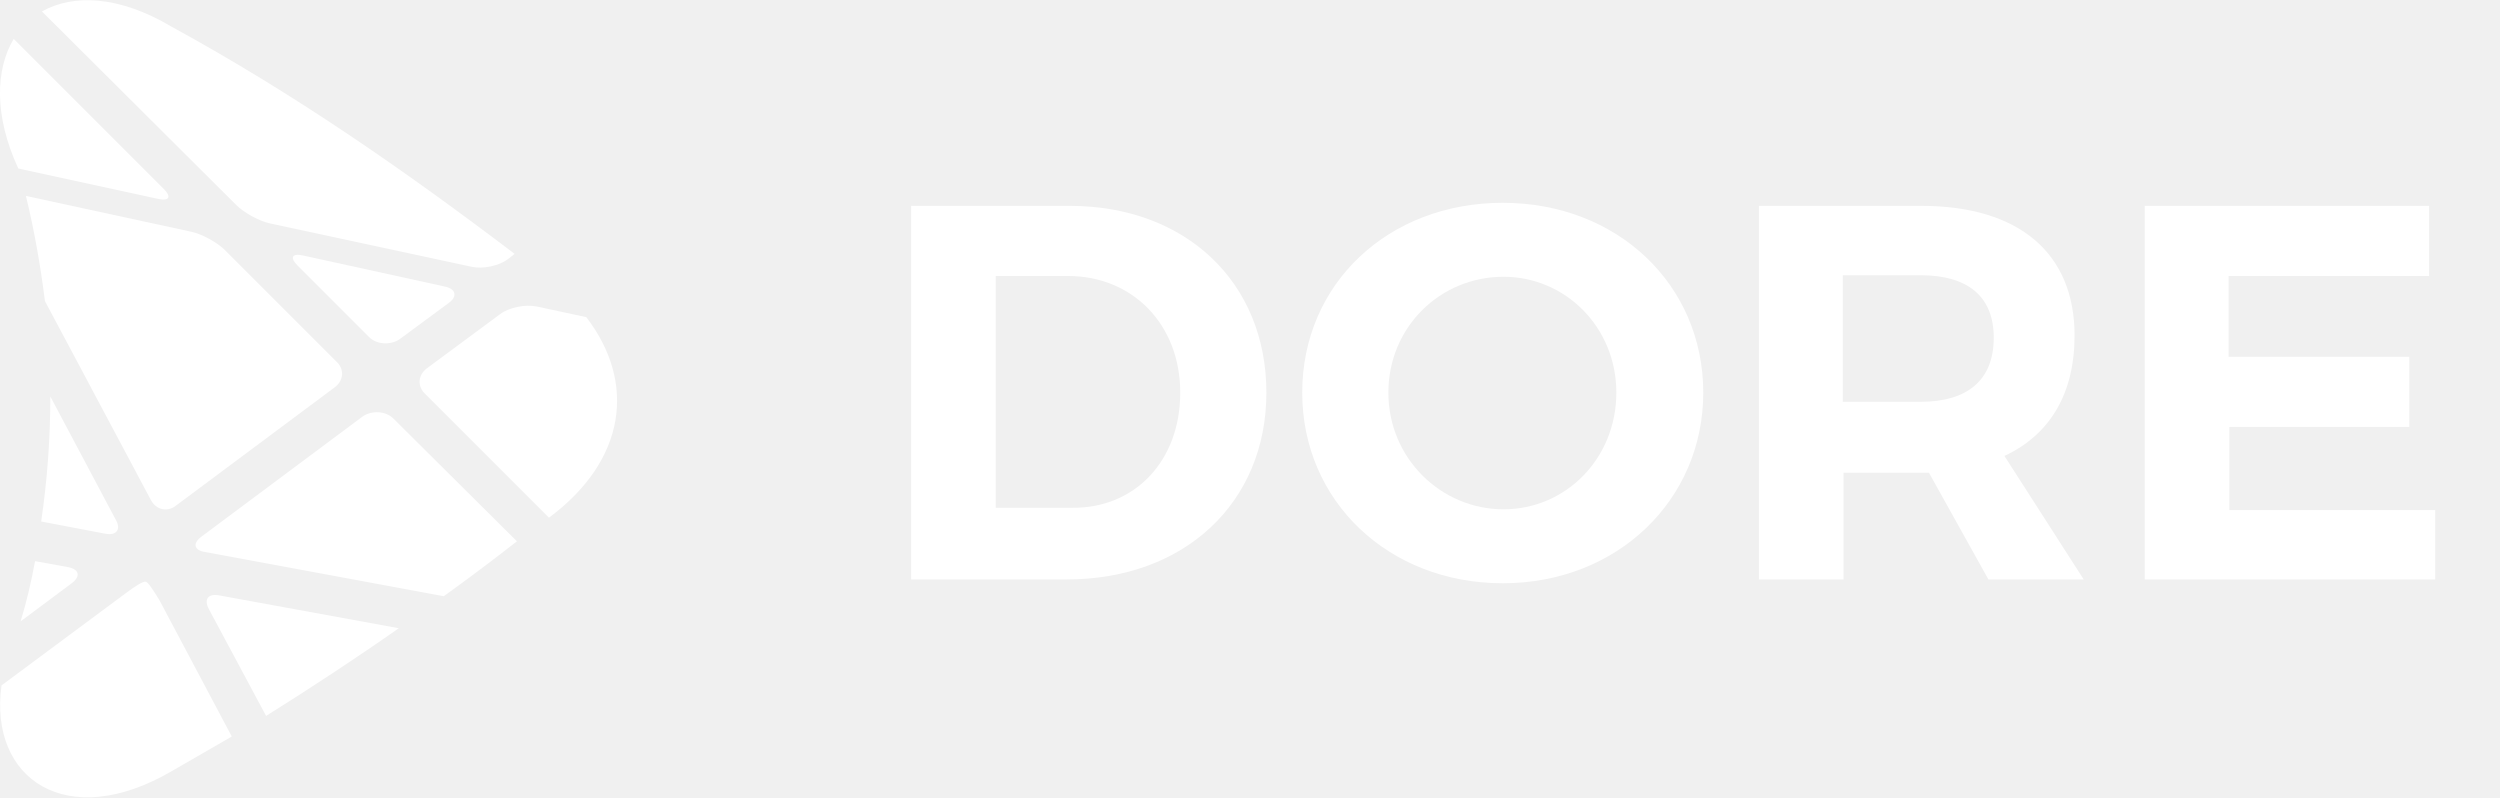
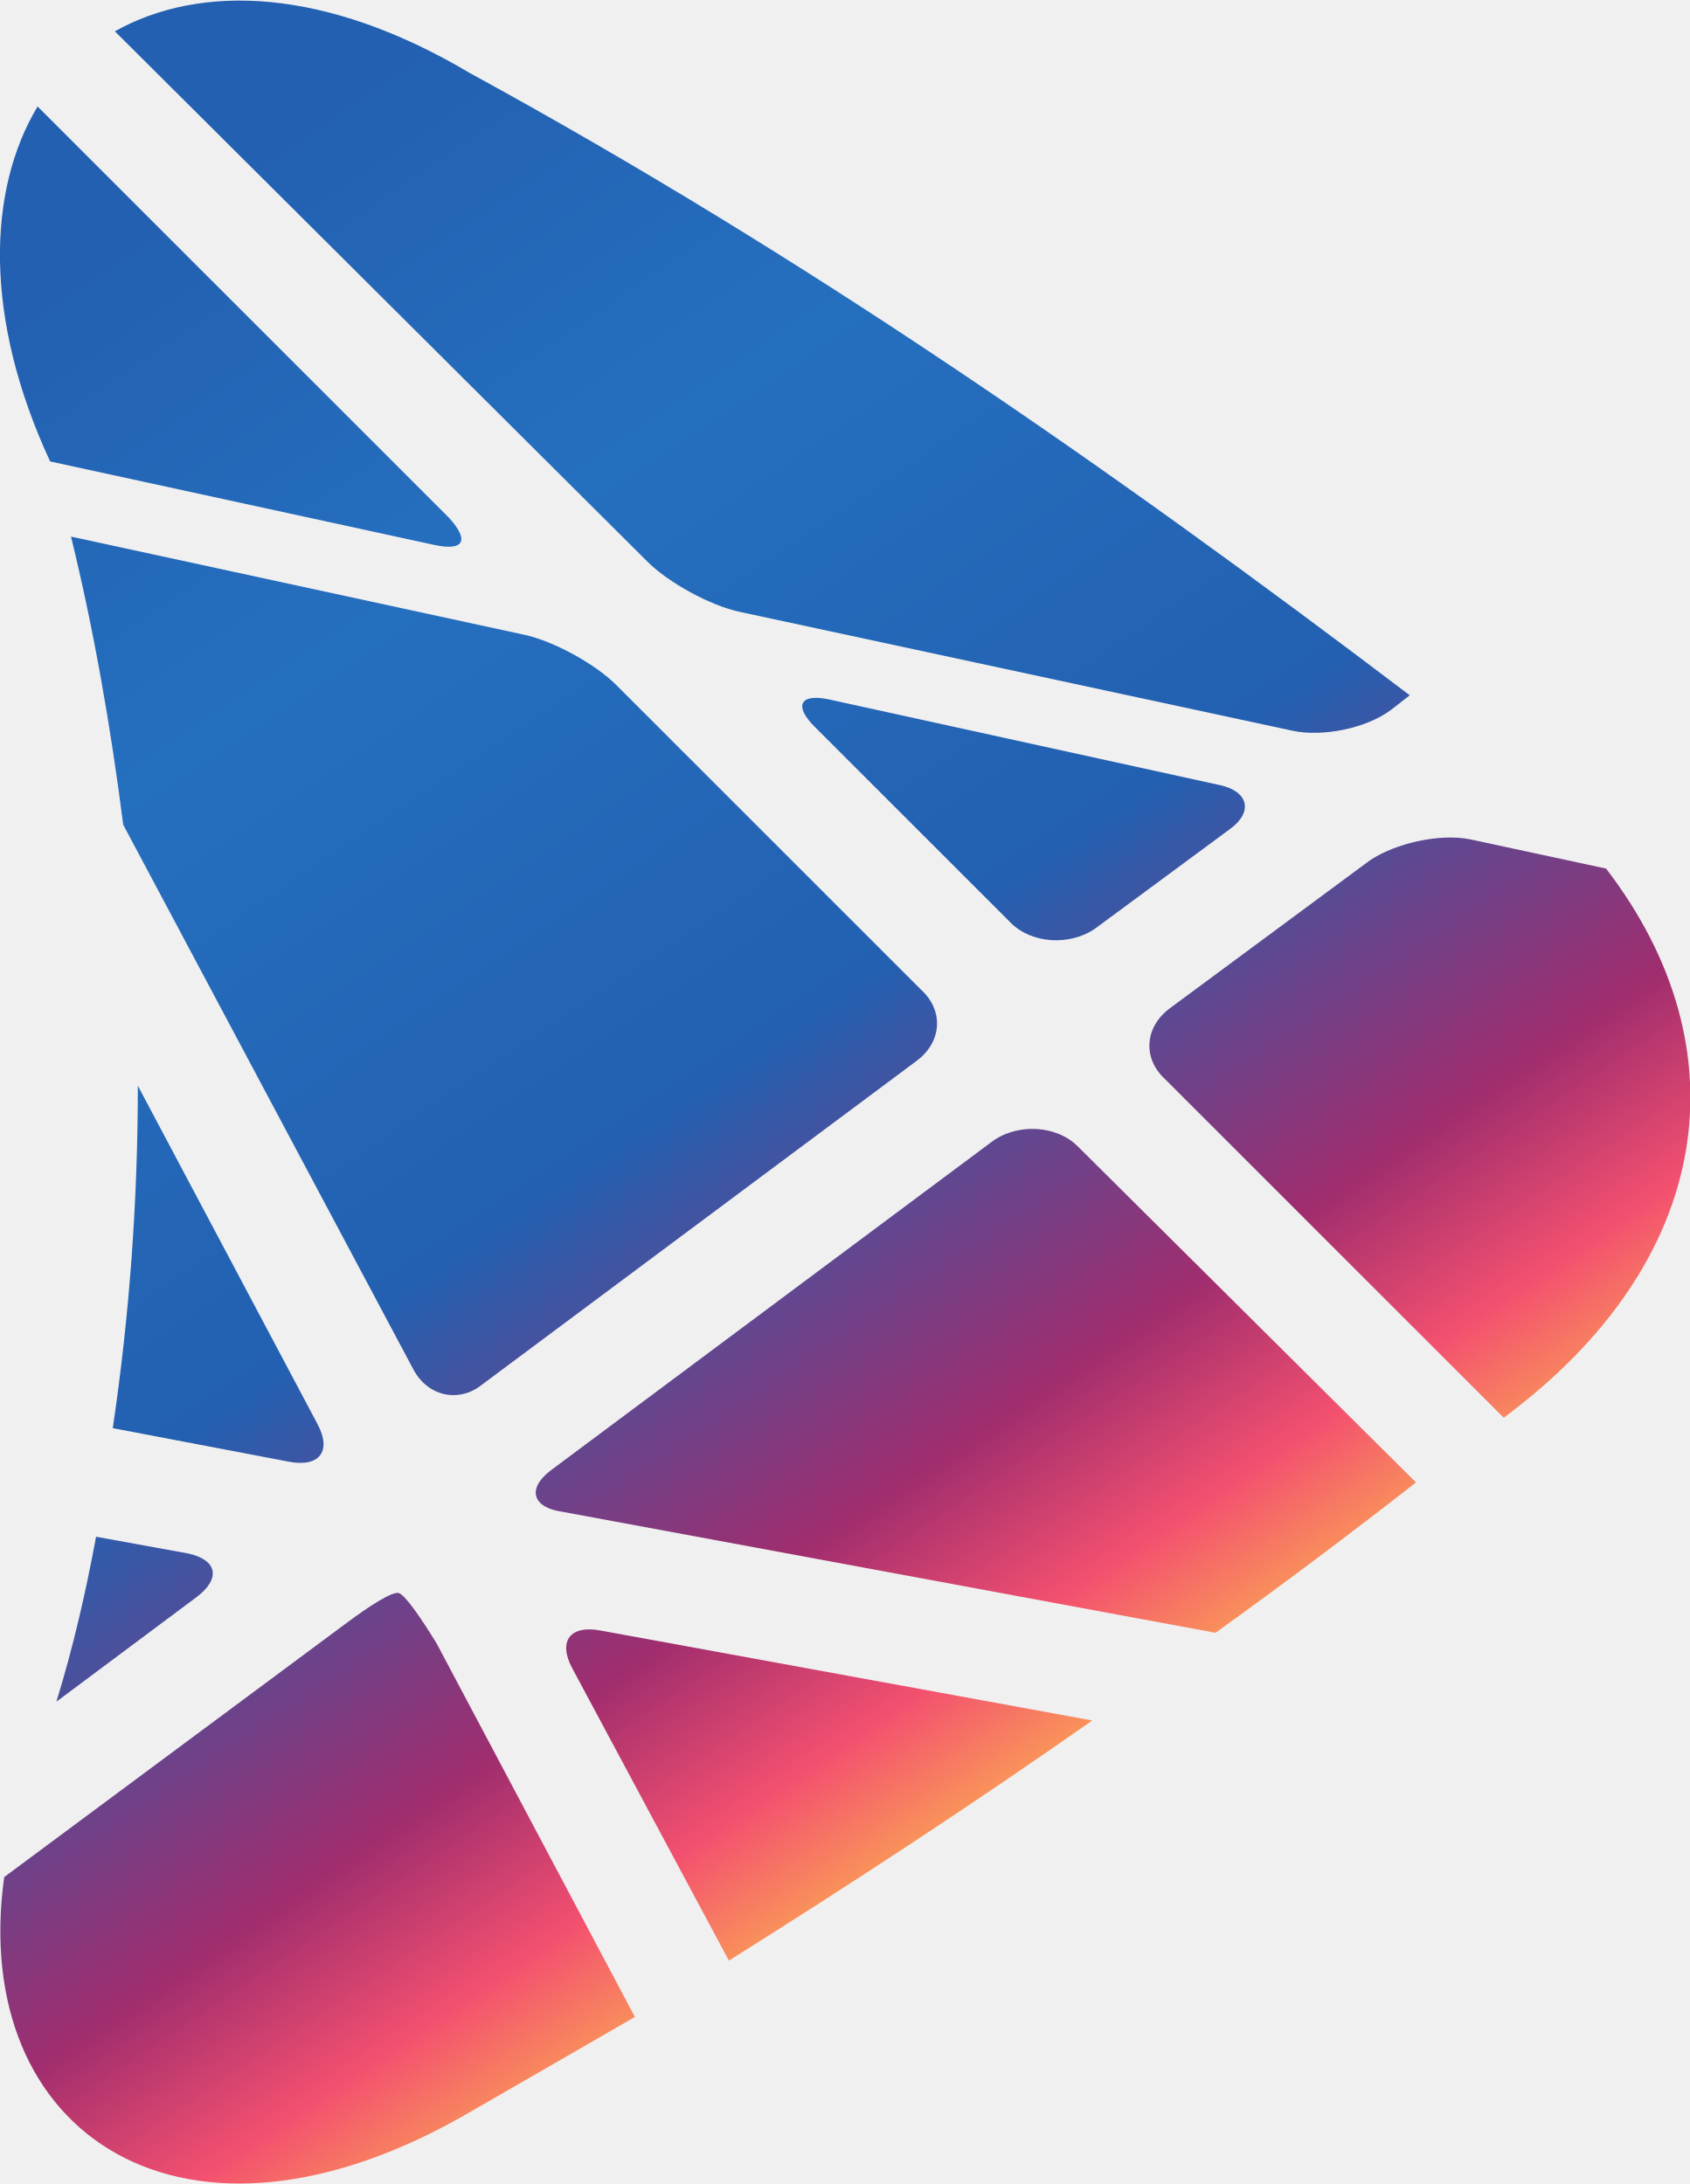
- <svg xmlns="http://www.w3.org/2000/svg" version="1.1" id="Layer_1" x="0px" y="0px" viewBox="0 0 327.9 104.6" style="enable-background:new 0 0 327.9 104.6;" xml:space="preserve">
+ <svg xmlns="http://www.w3.org/2000/svg" version="1.1" id="Layer_1" x="0px" y="0px" viewBox="0 0 80.9 104.6" style="enable-background:new 0 0 80.9 104.6;" xml:space="preserve">
  <style type="text/css">
- 	.st0{fill:#FFFFFF;}
+ 	.st0{fill:url(#SVGID_1_);}
+ 	.st1{fill:url(#SVGID_2_);}
+ 	.st2{fill:url(#SVGID_3_);}
+ 	.st3{fill:url(#SVGID_4_);}
+ 	.st4{fill:url(#SVGID_5_);}
+ 	.st5{fill:url(#SVGID_6_);}
+ 	.st6{fill:url(#SVGID_7_);}
+ 	.st7{fill:url(#SVGID_8_);}
+ 	.st8{fill:url(#SVGID_9_);}
+ 	.st9{fill:url(#SVGID_10_);}
</style>
  <g>
+     <linearGradient id="SVGID_1_" gradientUnits="userSpaceOnUse" x1="-3.743" y1="18.083" x2="45.305" y2="90.8">
+       <stop offset="0" style="stop-color:#2360B1" />
+       <stop offset="0.25" style="stop-color:#256FBF" />
+       <stop offset="0.559" style="stop-color:#2360B1" />
+       <stop offset="0.8" style="stop-color:#A02D6E" />
+       <stop offset="0.9" style="stop-color:#F3506F" />
+       <stop offset="1" style="stop-color:#FCB450" />
+     </linearGradient>
    <path class="st0" d="M27.4,79.9l7.5,14c5.9-3.7,11.7-7.5,17.4-11.5l-23.5-4.3C27.3,77.8,26.7,78.6,27.4,79.9z" />
-     <path class="st0" d="M19.1,76.3c-0.3-0.1-1.4,0.6-2.6,1.5L0.2,89.9c-1.7,12.3,8.6,19.3,22.4,11.2c2.6-1.5,5.2-3,7.8-4.5l-9.5-17.9   C20.1,77.4,19.4,76.3,19.1,76.3z" />
-     <path class="st0" d="M65.6,41.2L56,48.3c-1.2,0.9-1.3,2.4-0.2,3.4L72,67.9c10.1-7.5,11.5-17.7,4.9-26.3l-6.5-1.4   C68.9,39.9,66.8,40.3,65.6,41.2z" />
-     <path class="st0" d="M51.6,54.9c-1-1-2.8-1.1-4-0.3L26.4,70.4c-1.2,0.9-0.9,1.8,0.5,2l31.3,5.8c3.2-2.3,6.4-4.7,9.6-7.2L51.6,54.9z   " />
-     <path class="st0" d="M58.4,37.6l-18.7-4.1c-1.4-0.3-1.7,0.3-0.7,1.3l9.4,9.4c1,1,2.8,1.1,4,0.3l6.5-4.8   C60,38.9,59.8,37.9,58.4,37.6z" />
-     <path class="st0" d="M21.5,24.8L1.8,5.1c-2.4,4-2.6,10.1,0.6,17l18.4,4C22.2,26.4,22.5,25.8,21.5,24.8z" />
-     <path class="st0" d="M15.2,68.2L6.6,52c0,5.5-0.4,11-1.2,16.4l8.4,1.6C15.3,70.3,15.9,69.4,15.2,68.2z" />
-     <path class="st0" d="M35.4,29.3L61.9,35c1.4,0.3,3.5-0.1,4.7-1l0.9-0.7c-14.5-11-28.9-21-45-29.8c-6.9-4.1-12.9-4.3-17-2L31,26.9   C32,27.9,34,29,35.4,29.3z" />
-     <path class="st0" d="M9,74.4l-4.4-0.8c-0.5,2.7-1.1,5.3-1.9,7.9l6.7-5C10.6,75.6,10.4,74.7,9,74.4z" />
-     <path class="st0" d="M19.8,65.6c0.7,1.3,2.2,1.6,3.3,0.7l20.8-15.5c1.2-0.9,1.3-2.4,0.2-3.4L29.5,32.8c-1-1-3-2.1-4.4-2.4L3.4,25.7   c1.1,4.5,1.9,9.1,2.5,13.8L19.8,65.6z" />
-   </g>
-   <g>
-     <path class="st0" d="M166.1,51.5c0,14.4-10.7,24.5-26.2,24.5h-20.4V27h20.8C155.5,27,166.1,37,166.1,51.5z M154.8,51.5   c0-9-6.3-15.3-14.7-15.3h-9.5v30.4h10C148.8,66.7,154.8,60.5,154.8,51.5z" />
-     <path class="st0" d="M223.4,51.5c0,14.1-11.3,25-26.3,25s-26.3-10.8-26.3-25c0-14.3,11.3-24.9,26.3-24.9S223.4,37.3,223.4,51.5z    M182.1,51.5c0,8.6,6.9,15.3,15.1,15.3c8.2,0,14.8-6.7,14.8-15.3s-6.7-15.2-14.8-15.2C188.9,36.3,182.1,42.9,182.1,51.5z" />
-     <path class="st0" d="M260.8,76L253,62h-1h-10.2v14h-11.1V27H252c12.8,0,20.1,6.2,20.1,17c0,7.6-3.2,13-9.2,15.8L273.3,76H260.8z    M241.7,52.7h10.2c6.1,0,9.6-2.8,9.6-8.4c0-5.5-3.5-8.2-9.6-8.2h-10.2V52.7z" />
-     <path class="st0" d="M318.6,27v9.2h-26.3v10.6H316V56h-23.6v10.9h27V76h-38.1V27H318.6z" />
+     <linearGradient id="SVGID_2_" gradientUnits="userSpaceOnUse" x1="-26.288" y1="33.29" x2="22.76" y2="106.006">
+       <stop offset="0" style="stop-color:#2360B1" />
+       <stop offset="0.25" style="stop-color:#256FBF" />
+       <stop offset="0.559" style="stop-color:#2360B1" />
+       <stop offset="0.8" style="stop-color:#A02D6E" />
+       <stop offset="0.9" style="stop-color:#F3506F" />
+       <stop offset="1" style="stop-color:#FCB450" />
+     </linearGradient>
+     <path class="st1" d="M19.1,76.3c-0.3-0.1-1.4,0.6-2.6,1.5L0.2,89.9c-1.7,12.3,8.6,19.3,22.4,11.2c2.6-1.5,5.2-3,7.8-4.5l-9.5-17.9   C20.1,77.4,19.4,76.4,19.1,76.3z" />
+     <linearGradient id="SVGID_3_" gradientUnits="userSpaceOnUse" x1="31.157" y1="-5.457" x2="80.204" y2="67.259">
+       <stop offset="0" style="stop-color:#2360B1" />
+       <stop offset="0.25" style="stop-color:#256FBF" />
+       <stop offset="0.559" style="stop-color:#2360B1" />
+       <stop offset="0.8" style="stop-color:#A02D6E" />
+       <stop offset="0.9" style="stop-color:#F3506F" />
+       <stop offset="1" style="stop-color:#FCB450" />
+     </linearGradient>
+     <path class="st2" d="M65.6,41.2l-9.6,7.1c-1.2,0.9-1.3,2.4-0.2,3.4L72,67.9c10.1-7.5,11.5-17.7,4.9-26.3l-6.5-1.4   C68.9,39.9,66.8,40.4,65.6,41.2z" />
+     <linearGradient id="SVGID_4_" gradientUnits="userSpaceOnUse" x1="6.219" y1="11.364" x2="55.267" y2="84.08">
+       <stop offset="0" style="stop-color:#2360B1" />
+       <stop offset="0.25" style="stop-color:#256FBF" />
+       <stop offset="0.559" style="stop-color:#2360B1" />
+       <stop offset="0.8" style="stop-color:#A02D6E" />
+       <stop offset="0.9" style="stop-color:#F3506F" />
+       <stop offset="1" style="stop-color:#FCB450" />
+     </linearGradient>
+     <path class="st3" d="M51.6,54.9c-1-1-2.8-1.1-4-0.3L26.4,70.4c-1.2,0.9-0.9,1.8,0.5,2l31.3,5.8c3.2-2.3,6.4-4.7,9.6-7.2L51.6,54.9z   " />
+     <linearGradient id="SVGID_5_" gradientUnits="userSpaceOnUse" x1="24.064" y1="-0.673" x2="73.112" y2="72.044">
+       <stop offset="0" style="stop-color:#2360B1" />
+       <stop offset="0.25" style="stop-color:#256FBF" />
+       <stop offset="0.559" style="stop-color:#2360B1" />
+       <stop offset="0.8" style="stop-color:#A02D6E" />
+       <stop offset="0.9" style="stop-color:#F3506F" />
+       <stop offset="1" style="stop-color:#FCB450" />
+     </linearGradient>
+     <path class="st4" d="M58.4,37.6l-18.7-4.1c-1.4-0.3-1.7,0.3-0.7,1.3l9.4,9.4c1,1,2.8,1.1,4,0.3l6.5-4.8   C60,38.9,59.8,37.9,58.4,37.6z" />
+     <linearGradient id="SVGID_6_" gradientUnits="userSpaceOnUse" x1="4.579" y1="12.47" x2="53.627" y2="85.186">
+       <stop offset="0" style="stop-color:#2360B1" />
+       <stop offset="0.25" style="stop-color:#256FBF" />
+       <stop offset="0.559" style="stop-color:#2360B1" />
+       <stop offset="0.8" style="stop-color:#A02D6E" />
+       <stop offset="0.9" style="stop-color:#F3506F" />
+       <stop offset="1" style="stop-color:#FCB450" />
+     </linearGradient>
+     <path class="st5" d="M21.5,24.8L1.8,5.1c-2.4,4-2.6,10.1,0.6,17l18.4,4C22.2,26.4,22.5,25.9,21.5,24.8z" />
+     <linearGradient id="SVGID_7_" gradientUnits="userSpaceOnUse" x1="-16.564" y1="26.731" x2="32.483" y2="99.448">
+       <stop offset="0" style="stop-color:#2360B1" />
+       <stop offset="0.25" style="stop-color:#256FBF" />
+       <stop offset="0.559" style="stop-color:#2360B1" />
+       <stop offset="0.8" style="stop-color:#A02D6E" />
+       <stop offset="0.9" style="stop-color:#F3506F" />
+       <stop offset="1" style="stop-color:#FCB450" />
+     </linearGradient>
+     <path class="st6" d="M15.2,68.2L6.6,52c0,5.5-0.4,11-1.2,16.4l8.4,1.6C15.3,70.3,15.9,69.5,15.2,68.2z" />
+     <linearGradient id="SVGID_8_" gradientUnits="userSpaceOnUse" x1="24.221" y1="-0.779" x2="73.269" y2="71.937">
+       <stop offset="0" style="stop-color:#2360B1" />
+       <stop offset="0.25" style="stop-color:#256FBF" />
+       <stop offset="0.559" style="stop-color:#2360B1" />
+       <stop offset="0.8" style="stop-color:#A02D6E" />
+       <stop offset="0.9" style="stop-color:#F3506F" />
+       <stop offset="1" style="stop-color:#FCB450" />
+     </linearGradient>
+     <path class="st7" d="M35.4,29.3L61.9,35c1.4,0.3,3.5-0.1,4.7-1l0.9-0.7C53,22.3,38.6,12.3,22.5,3.5c-6.9-4.1-12.9-4.3-17-2L31,26.9   C32,27.9,34,29,35.4,29.3z" />
+     <linearGradient id="SVGID_9_" gradientUnits="userSpaceOnUse" x1="-24.665" y1="32.195" x2="24.383" y2="104.912">
+       <stop offset="0" style="stop-color:#2360B1" />
+       <stop offset="0.25" style="stop-color:#256FBF" />
+       <stop offset="0.559" style="stop-color:#2360B1" />
+       <stop offset="0.8" style="stop-color:#A02D6E" />
+       <stop offset="0.9" style="stop-color:#F3506F" />
+       <stop offset="1" style="stop-color:#FCB450" />
+     </linearGradient>
+     <path class="st8" d="M9,74.4l-4.4-0.8c-0.5,2.7-1.1,5.3-1.9,7.9l6.7-5C10.6,75.6,10.4,74.7,9,74.4z" />
+     <linearGradient id="SVGID_10_" gradientUnits="userSpaceOnUse" x1="2.98" y1="13.549" x2="52.028" y2="86.265">
+       <stop offset="0" style="stop-color:#2360B1" />
+       <stop offset="0.25" style="stop-color:#256FBF" />
+       <stop offset="0.559" style="stop-color:#2360B1" />
+       <stop offset="0.8" style="stop-color:#A02D6E" />
+       <stop offset="0.9" style="stop-color:#F3506F" />
+       <stop offset="1" style="stop-color:#FCB450" />
+     </linearGradient>
+     <path class="st9" d="M19.8,65.6c0.7,1.3,2.2,1.6,3.3,0.7l20.8-15.5c1.2-0.9,1.3-2.4,0.2-3.4L29.5,32.8c-1-1-3-2.1-4.4-2.4L3.4,25.7   c1.1,4.5,1.9,9.1,2.5,13.8L19.8,65.6z" />
  </g>
</svg>
